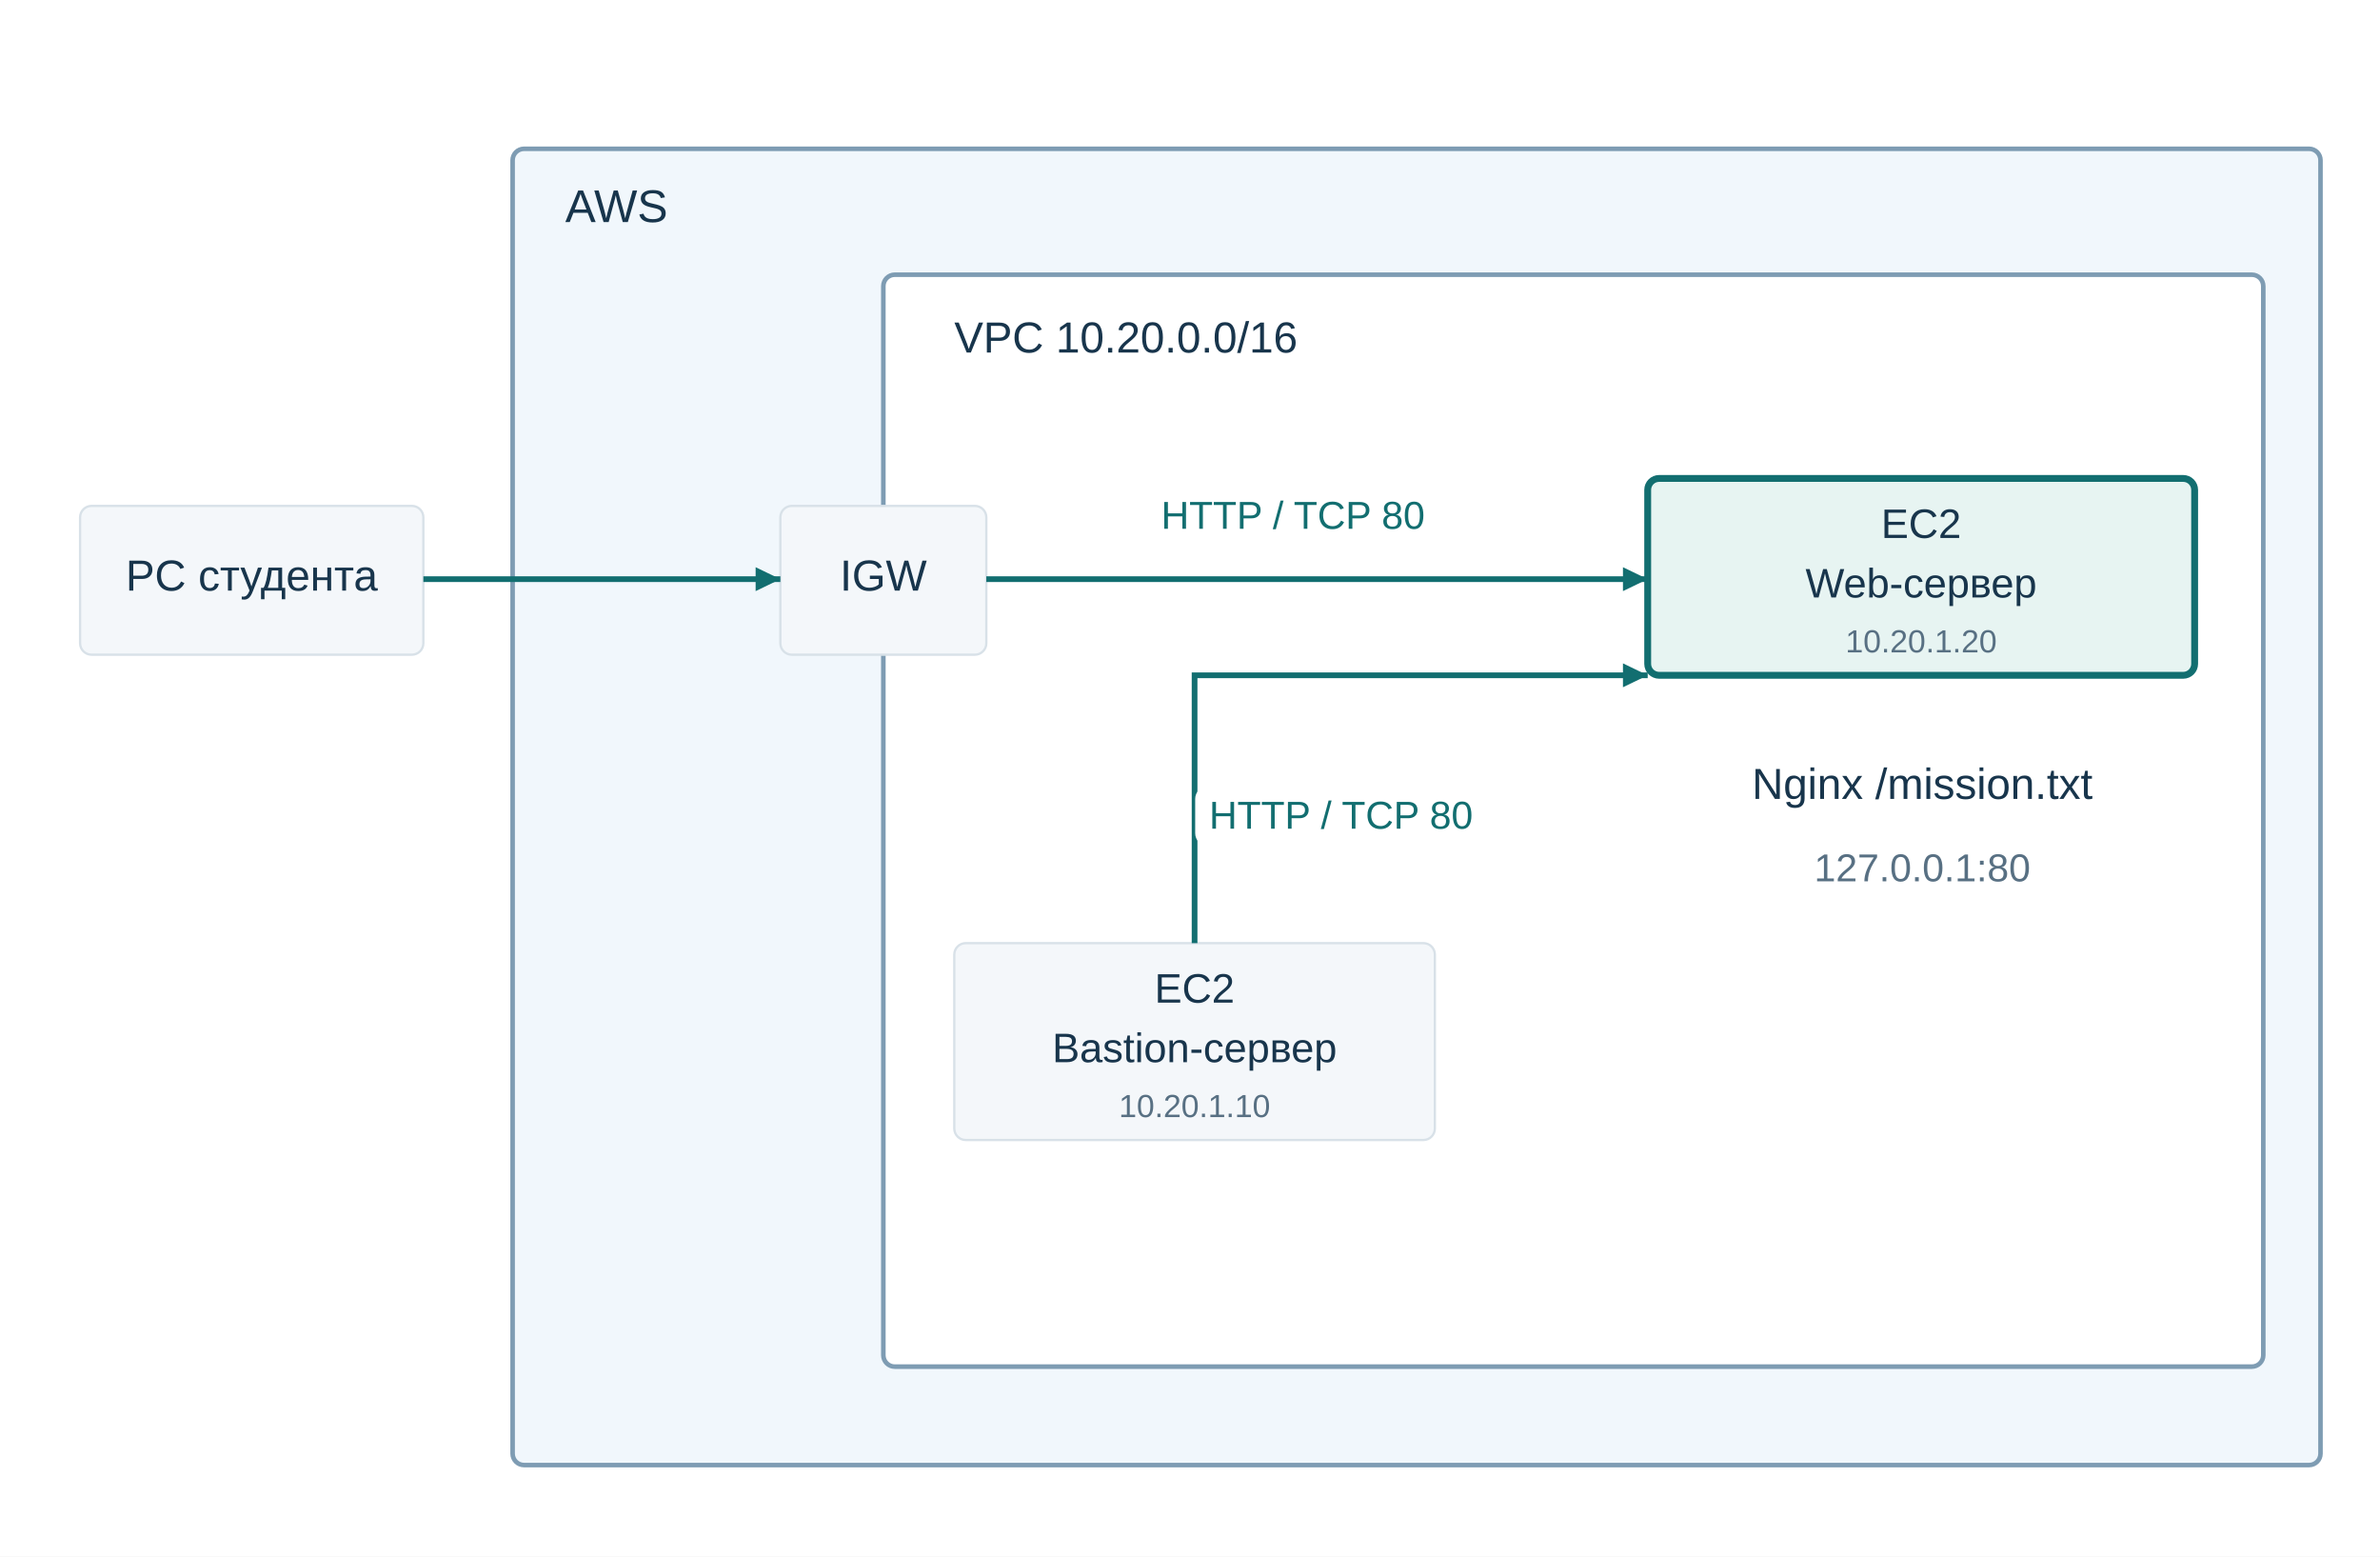
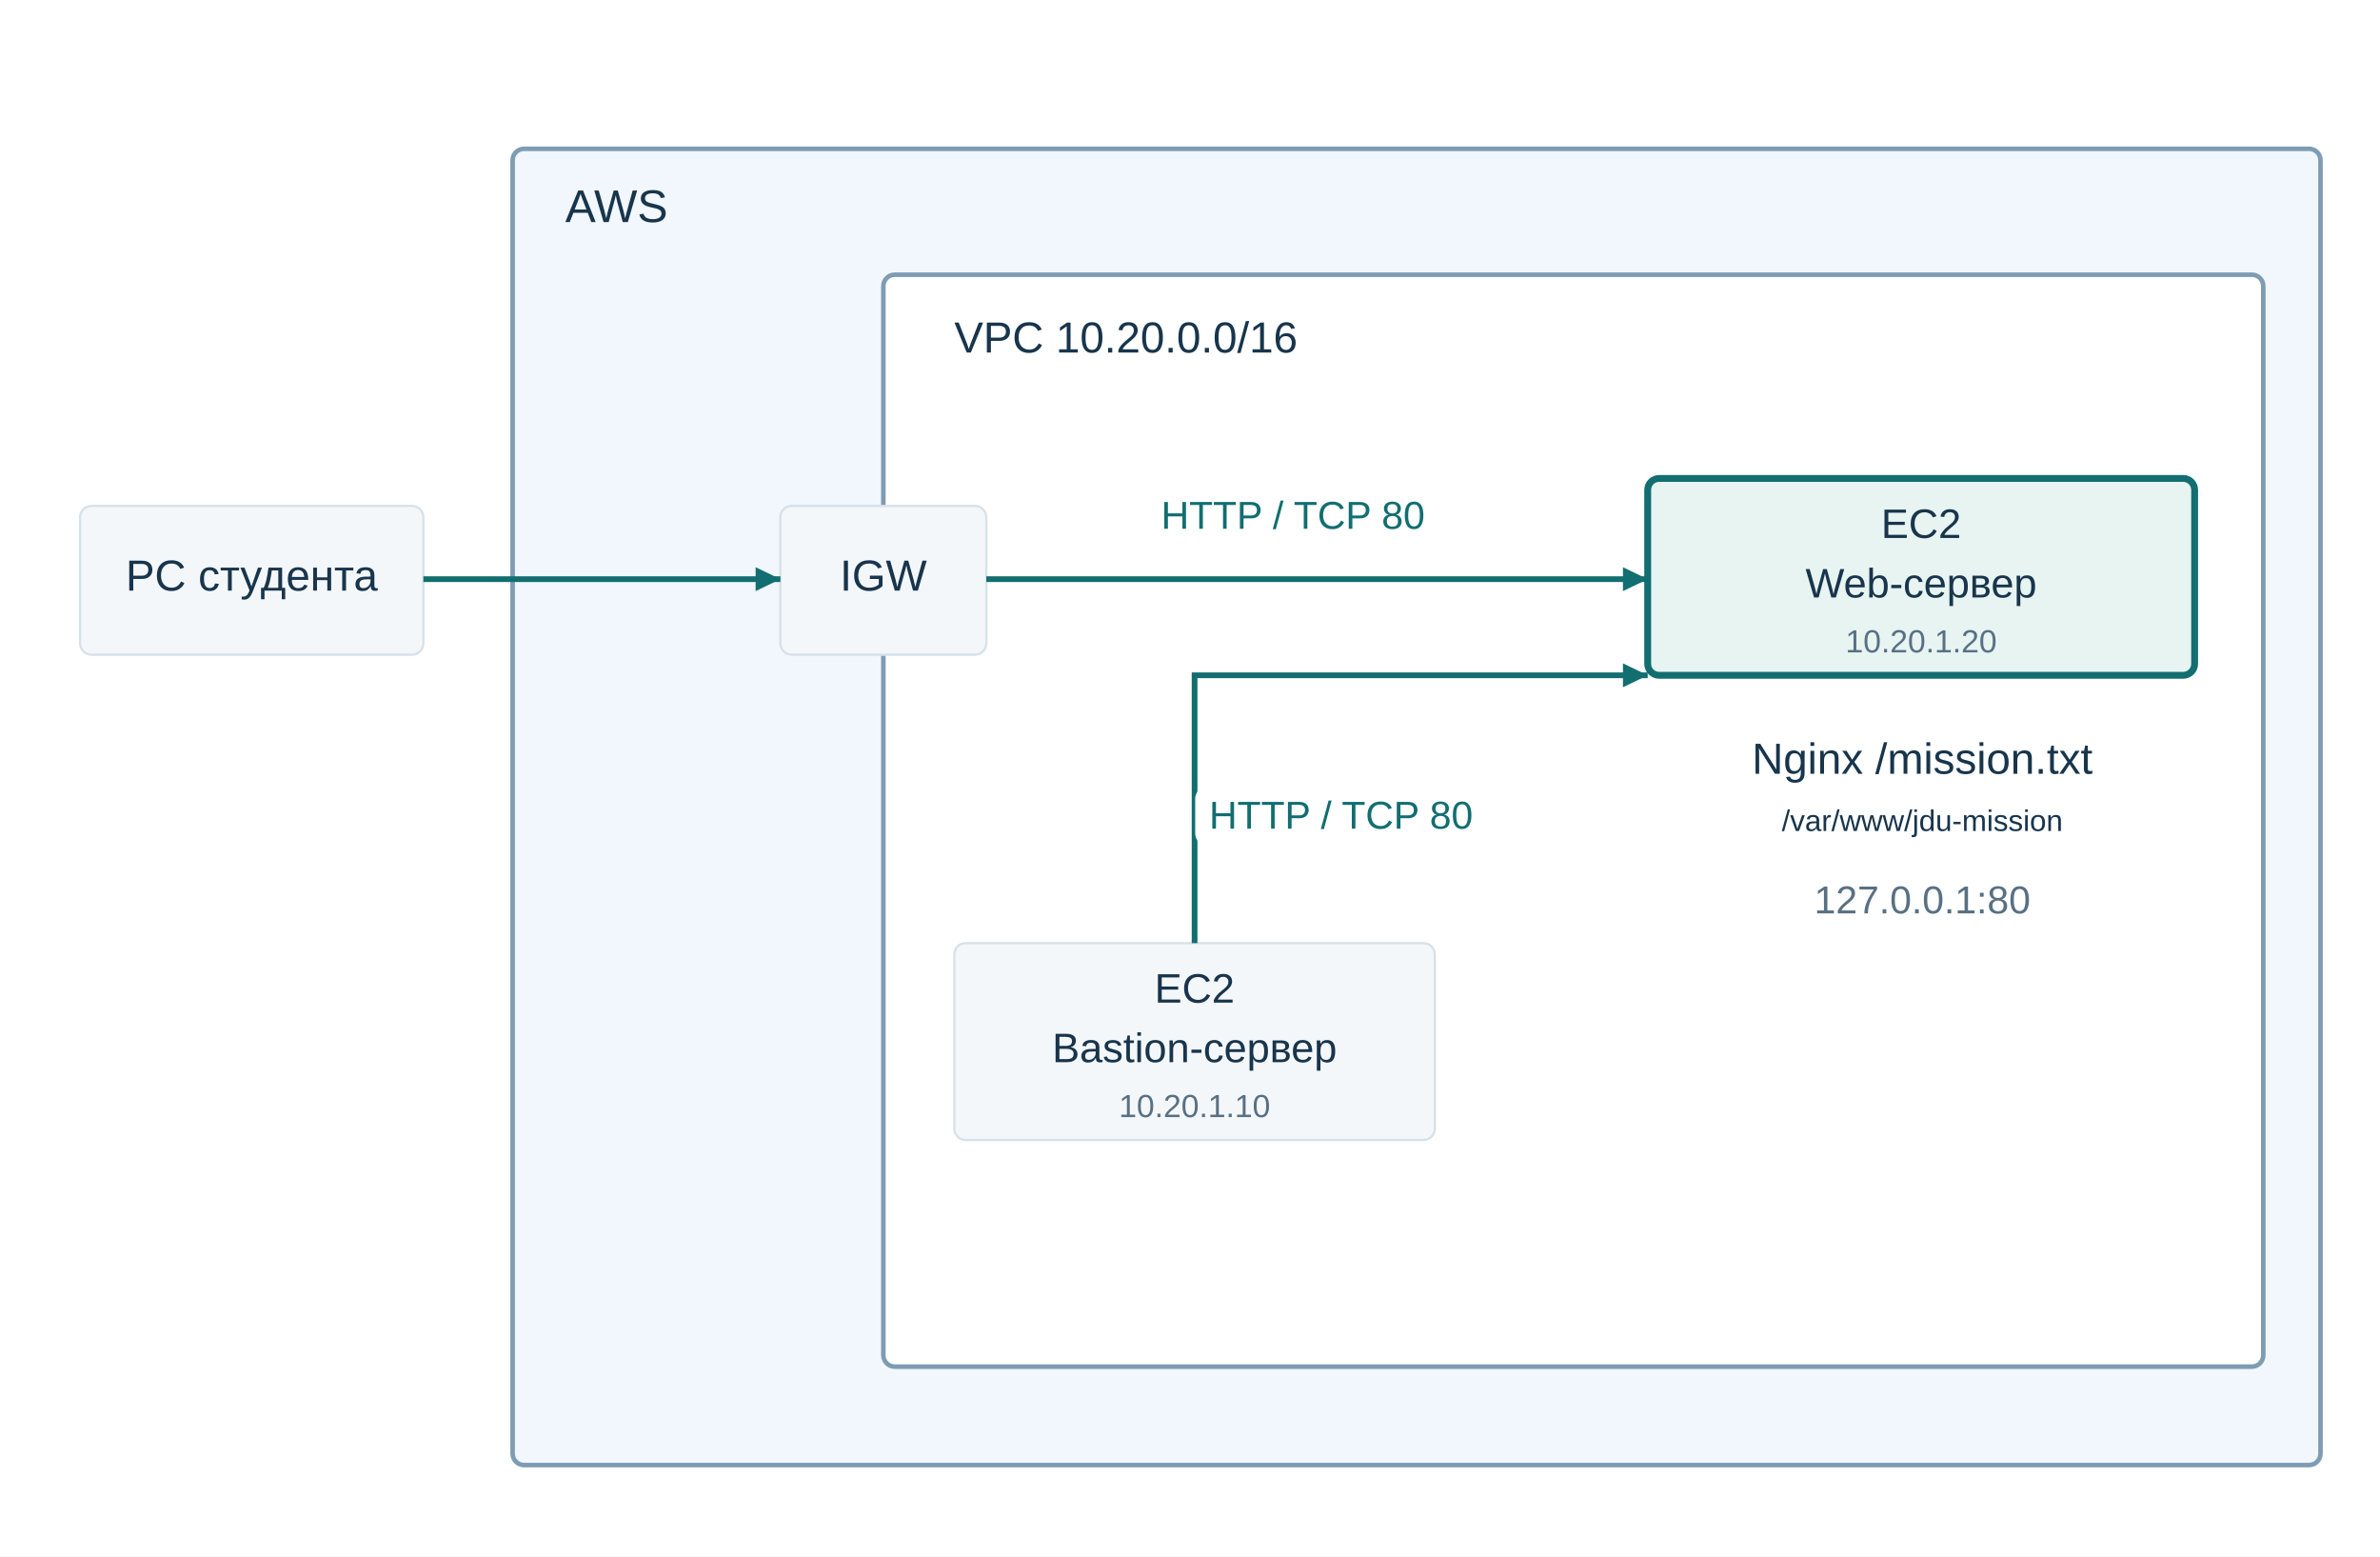
<svg xmlns="http://www.w3.org/2000/svg" width="1040" height="680" viewBox="0 0 1040 680" role="img">
  <rect width="1040" height="680" fill="white" />
  <rect x="224" y="65" width="790" height="575" rx="5" fill="#f1f7fc" stroke="#7e9cb3" stroke-width="2" />
  <text x="247" y="97" font-size="20" font-family="Arial,MS Gothic,sans-serif" fill="#18354c">AWS</text>
  <rect x="386" y="120" width="603" height="477" rx="5" fill="white" stroke="#7e9cb3" stroke-width="2" />
  <text x="417" y="154" font-size="19" font-family="Arial,MS Gothic,sans-serif" fill="#18354c">VPC  10.20.0.0/16</text>
  <rect x="35" y="221" width="150" height="65" rx="5" fill="#f4f7fa" stroke="#d8e1e8" stroke-width="1" />
  <text x="110.0" y="258" font-size="19" font-family="Arial,MS Gothic,sans-serif" fill="#18354c" text-anchor="middle">PC студента</text>
  <rect x="341" y="221" width="90" height="65" rx="5" fill="#f4f7fa" stroke="#d8e1e8" stroke-width="1" />
  <text x="386.0" y="258" font-size="19" font-family="Arial,MS Gothic,sans-serif" fill="#18354c" text-anchor="middle">IGW</text>
  <polyline points="185,253 341,253" fill="none" stroke="#126e70" stroke-width="2.5" />
  <polygon points="341.00,253.00 330.19,258.22 330.19,247.78" fill="#126e70" />
  <polyline points="431,253 720,253" fill="none" stroke="#126e70" stroke-width="2.5" />
  <polygon points="720.00,253.00 709.19,258.22 709.19,247.78" fill="#126e70" />
  <rect x="501.762" y="213" width="126.477" height="25" rx="5" fill="white" stroke="white" stroke-width="1" />
  <text x="565" y="231" font-size="17" font-family="Arial,MS Gothic,sans-serif" fill="#126e70" text-anchor="middle">HTTP / TCP 80</text>
  <rect x="417" y="412" width="210" height="86" rx="5" fill="#f4f7fa" stroke="#d8e1e8" stroke-width="1" />
  <text x="522.0" y="438" font-size="18" font-family="Arial,MS Gothic,sans-serif" fill="#18354c" text-anchor="middle">EC2</text>
  <text x="522.0" y="464" font-size="18" font-family="Arial,MS Gothic,sans-serif" fill="#18354c" text-anchor="middle">Bastion-сервер</text>
  <text x="522.0" y="488" font-size="14" font-family="Arial,MS Gothic,sans-serif" fill="#587083" text-anchor="middle">10.20.1.10</text>
  <polyline points="522,412 522,295 720,295" fill="none" stroke="#126e70" stroke-width="2.5" />
  <polygon points="720.00,295.00 709.19,300.22 709.19,289.78" fill="#126e70" />
  <rect x="522.762" y="344" width="126.477" height="25" rx="5" fill="white" stroke="white" stroke-width="1" />
  <text x="586" y="362" font-size="17" font-family="Arial,MS Gothic,sans-serif" fill="#126e70" text-anchor="middle">HTTP / TCP 80</text>
  <rect x="720" y="209" width="239" height="86" rx="5" fill="#e7f4f2" stroke="#126e70" stroke-width="3" />
  <text x="839.5" y="235" font-size="18" font-family="Arial,MS Gothic,sans-serif" fill="#18354c" text-anchor="middle">EC2</text>
  <text x="839.5" y="261" font-size="18" font-family="Arial,MS Gothic,sans-serif" fill="#18354c" text-anchor="middle">Web-сервер</text>
  <text x="839.5" y="285" font-size="14" font-family="Arial,MS Gothic,sans-serif" fill="#587083" text-anchor="middle">10.20.1.20</text>
-   <text x="840" y="349" font-size="19" font-family="Arial,MS Gothic,sans-serif" fill="#18354c" text-anchor="middle">Nginx /mission.txt</text>
-   <text x="840" y="385" font-size="17" font-family="Arial,MS Gothic,sans-serif" fill="#587083" text-anchor="middle">127.0.0.1:80</text>
+   <text x="840" y="338" font-size="19" font-family="Arial,MS Gothic,sans-serif" fill="#18354c" text-anchor="middle">Nginx /mission.txt</text>
+   <text x="840" y="363" font-size="13" font-family="Arial,MS Gothic,sans-serif" fill="#18354c" text-anchor="middle">/var/www/jdu-mission</text>
+   <text x="840" y="399" font-size="17" font-family="Arial,MS Gothic,sans-serif" fill="#587083" text-anchor="middle">127.0.0.1:80</text>
</svg>
